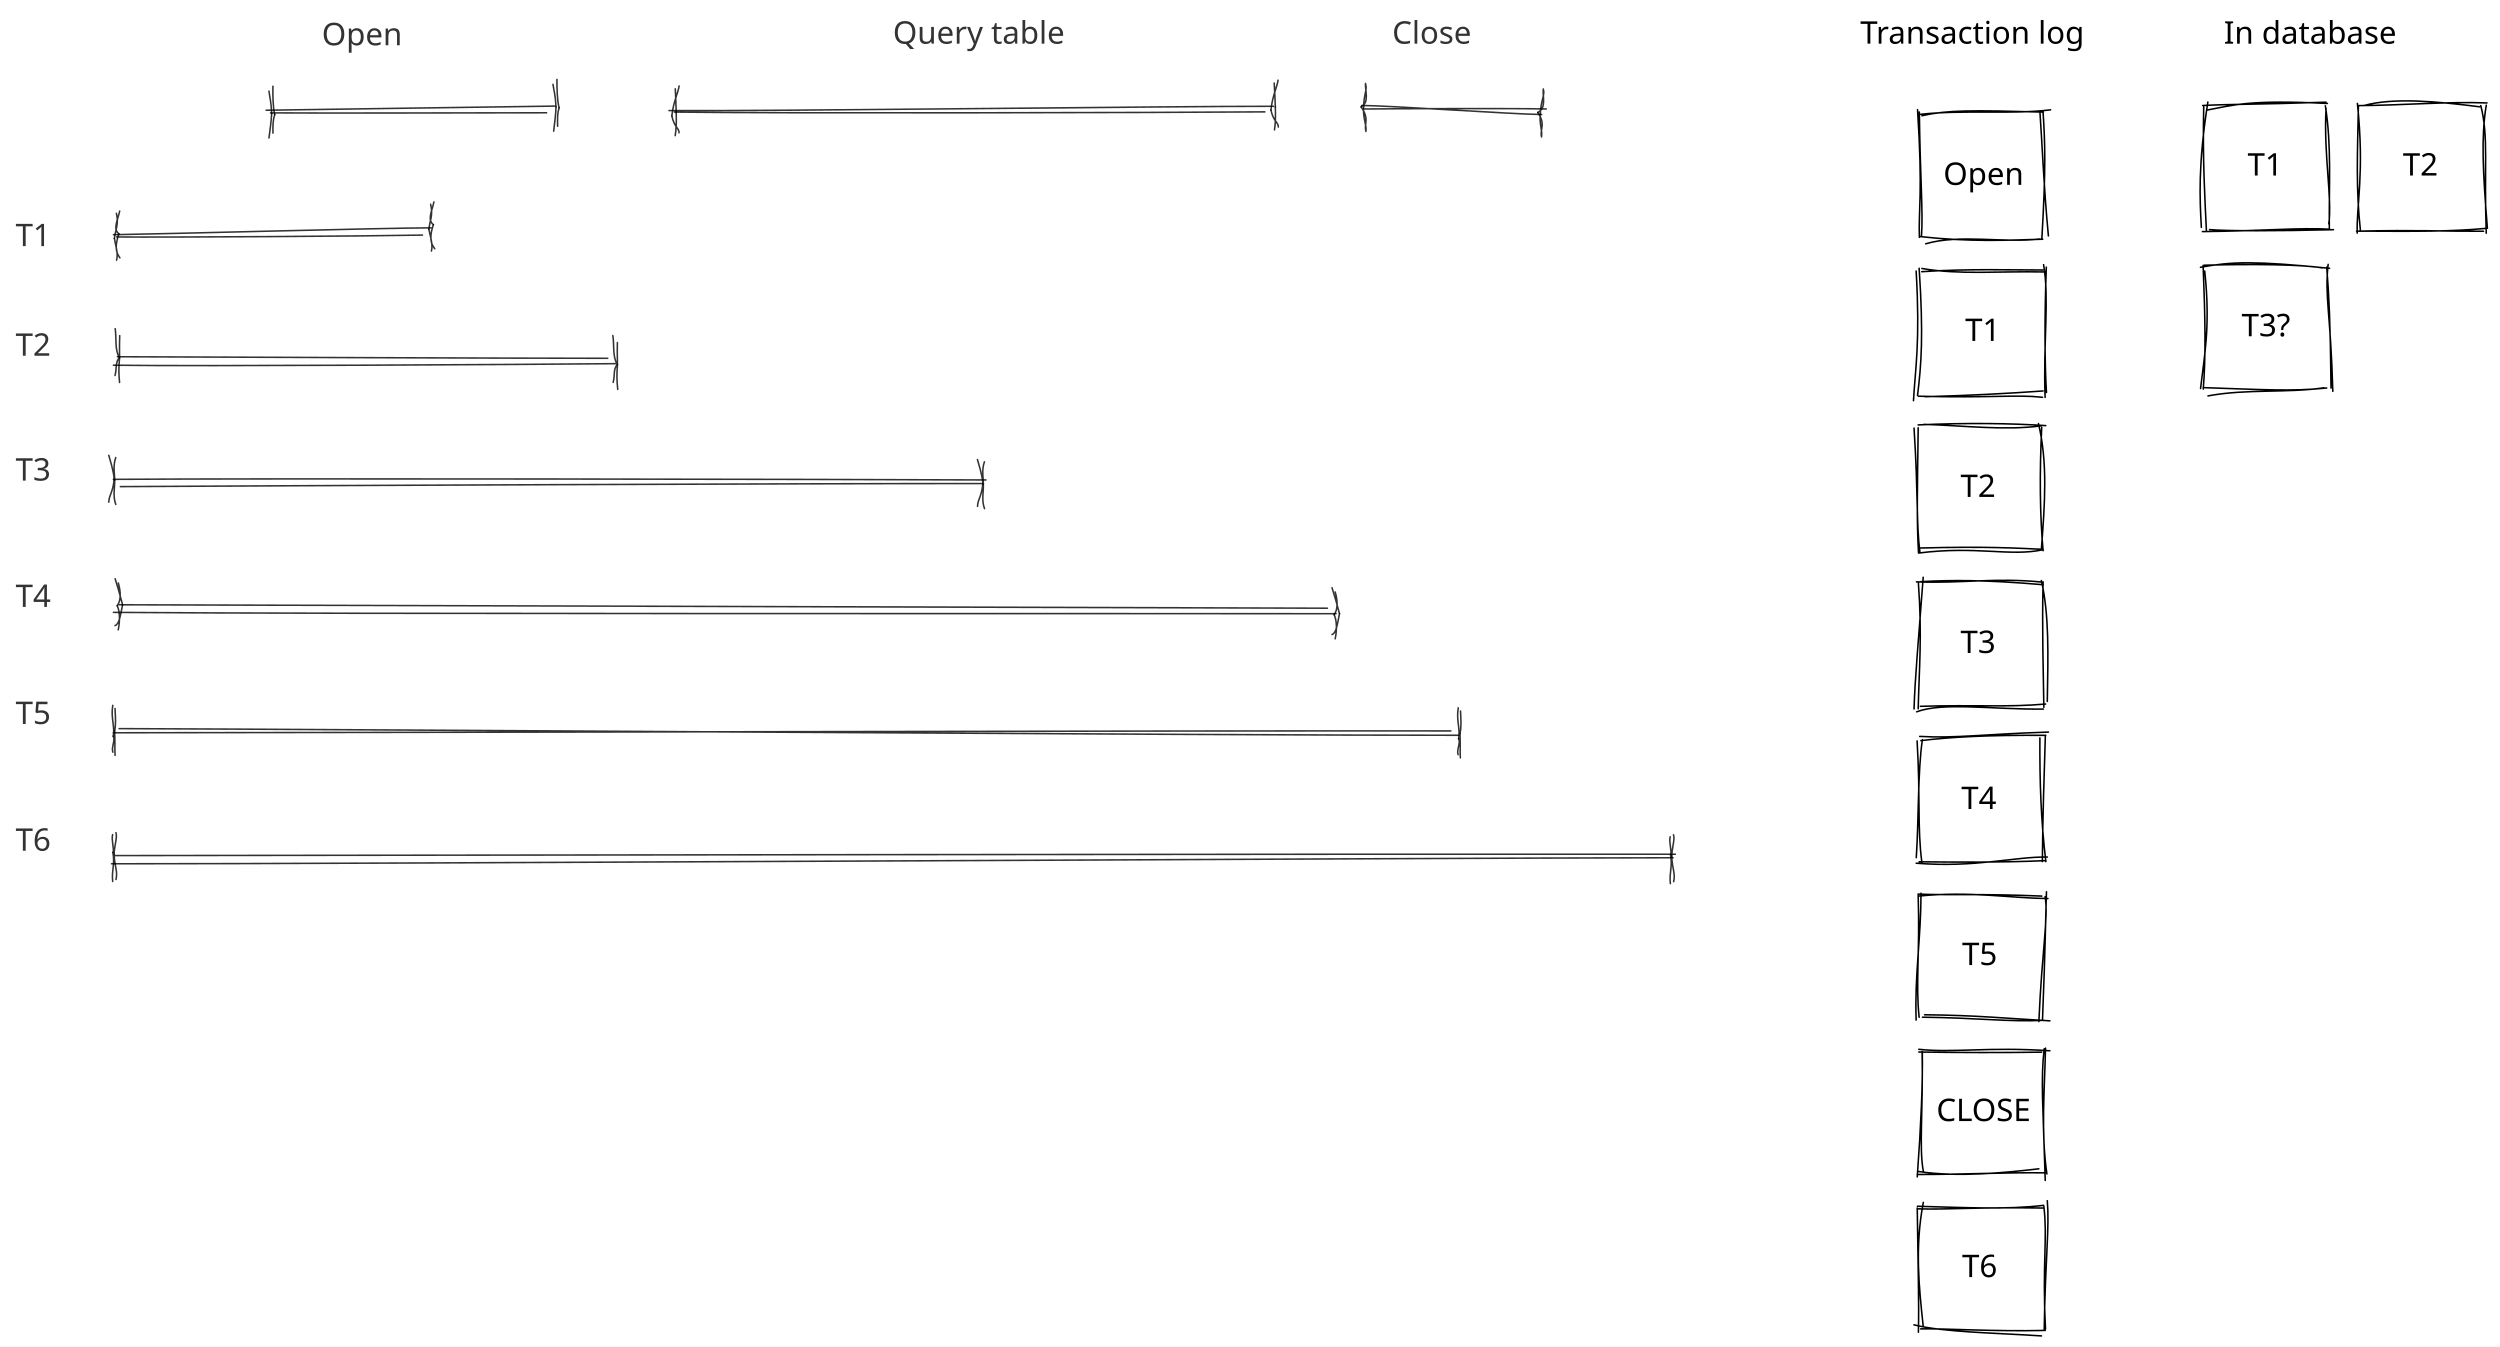
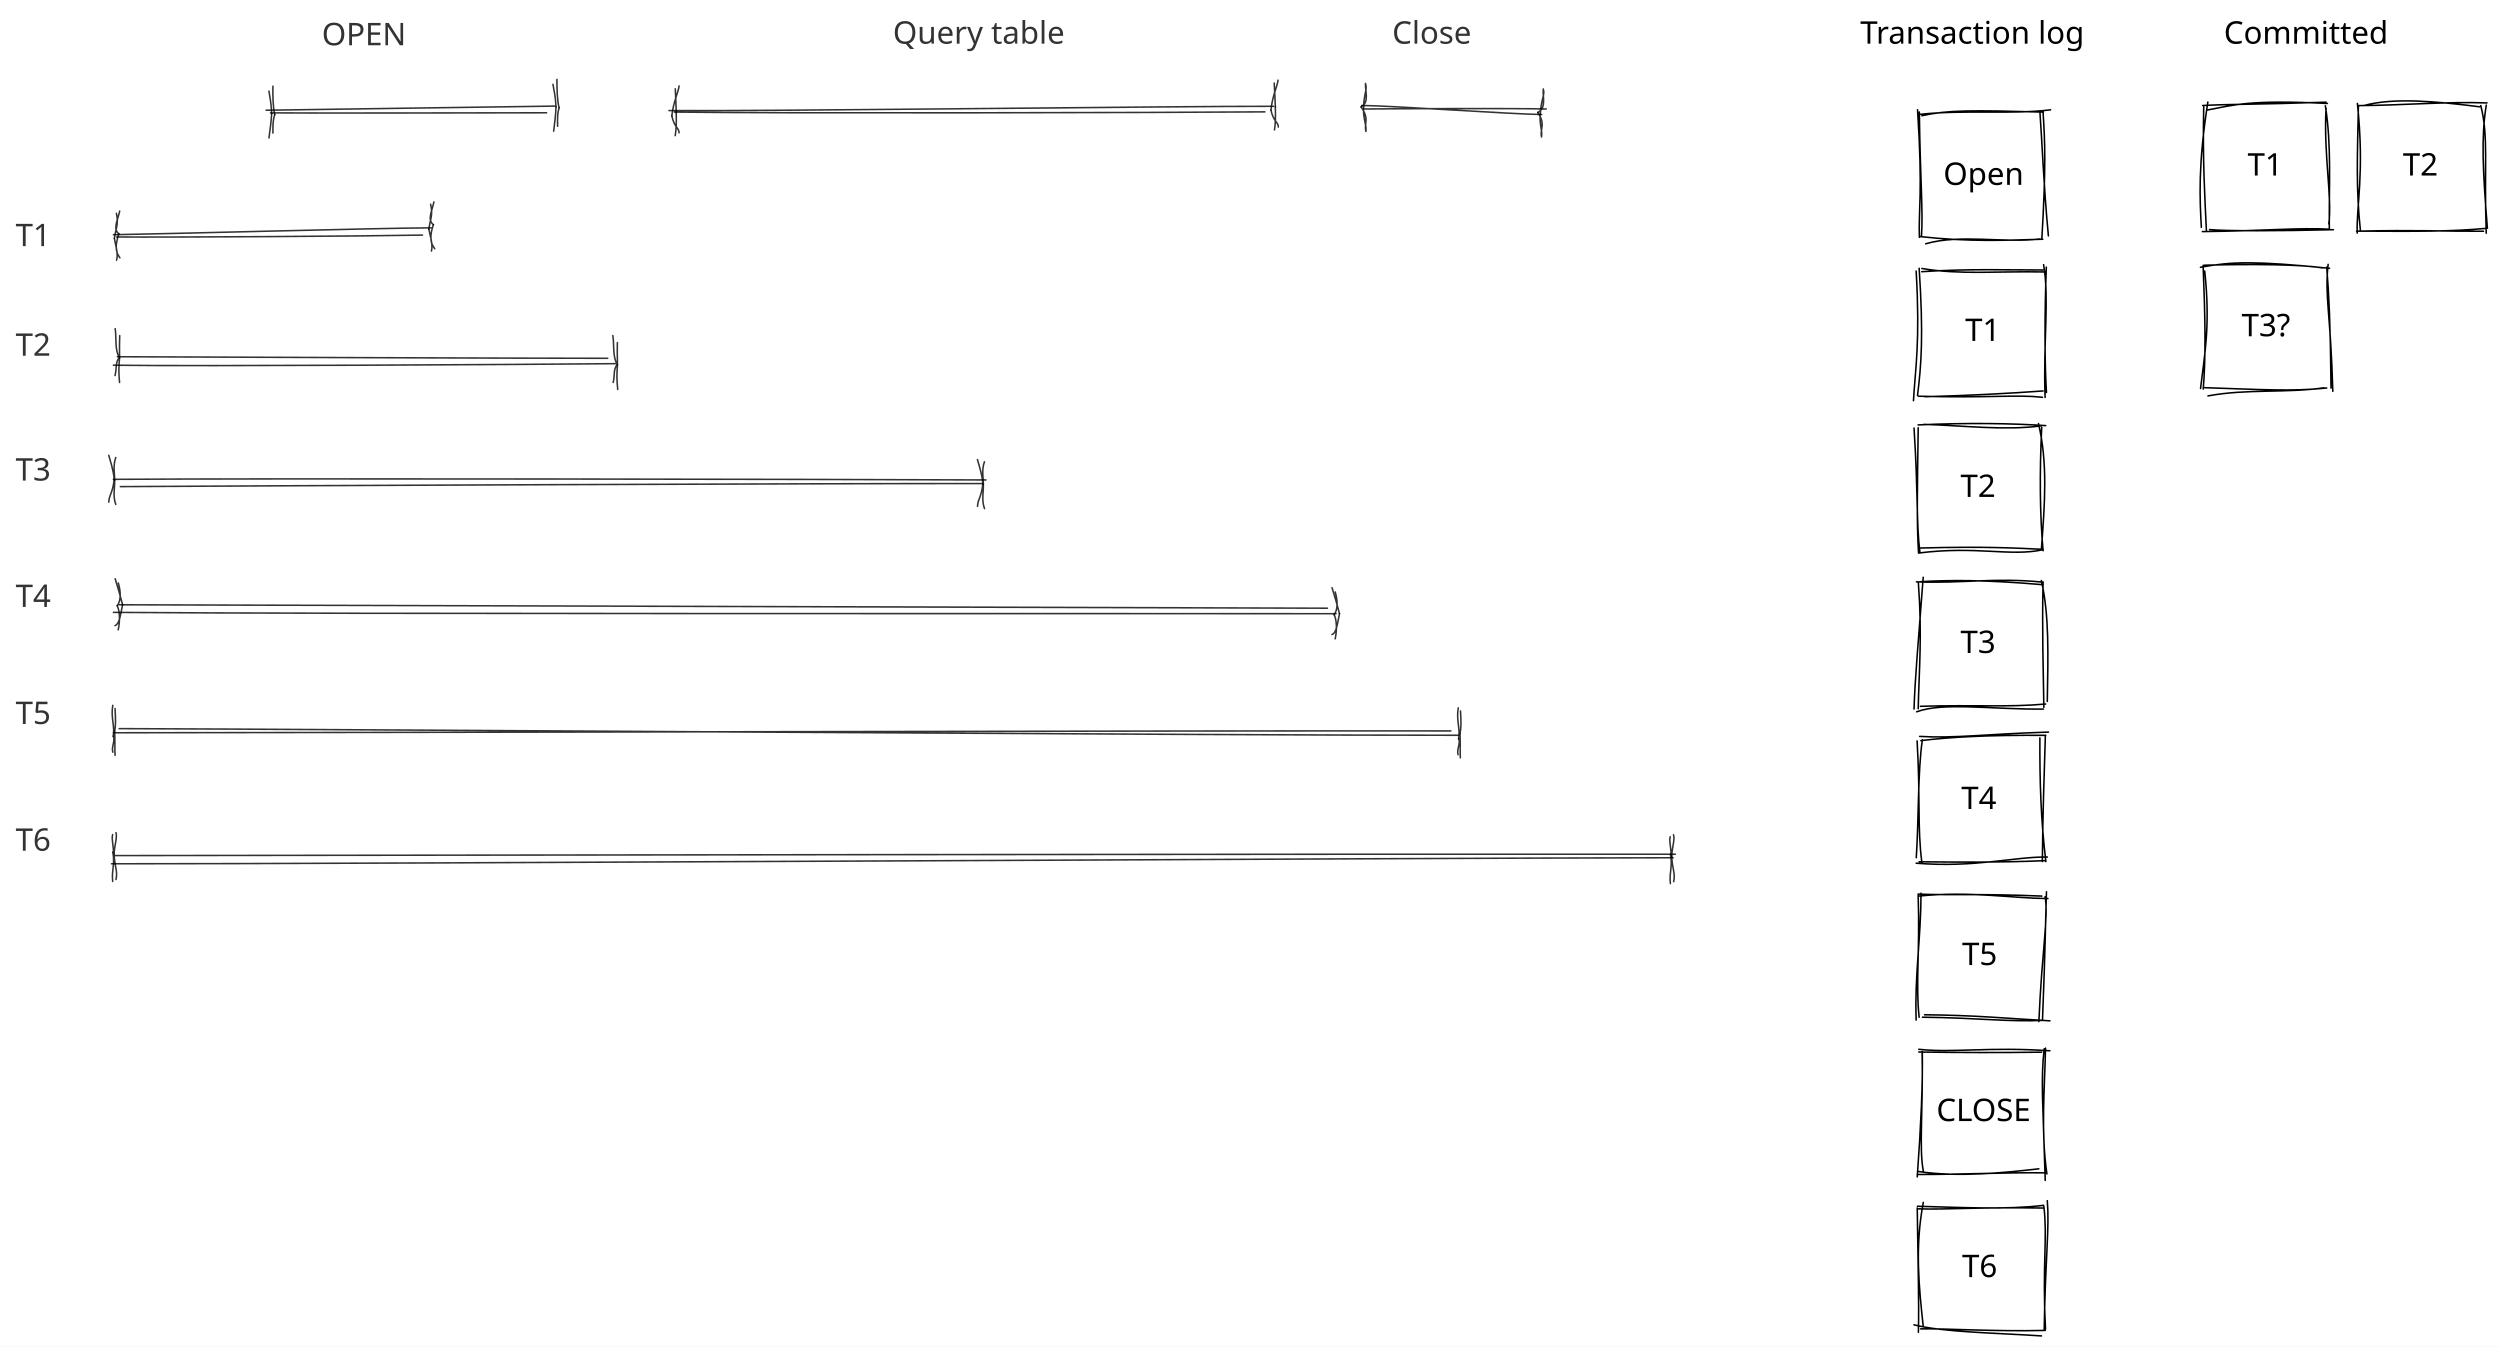
<svg xmlns="http://www.w3.org/2000/svg" version="1.1" viewBox="0 0 1602.25 863" width="1602.25" height="863">
  <defs>
    <style>
      @font-face {
        font-family: "Virgil";
        src: url("https://excalidraw.com/Virgil.woff2");
      }
      @font-face {
        font-family: "Cascadia";
        src: url("https://excalidraw.com/Cascadia.woff2");
      }
    </style>
  </defs>
  <rect x="0" y="0" width="1602.25" height="863" fill="#ffffff" />
  <g stroke-linecap="round" transform="translate(1230.25 73) rotate(0 40 40)">
    <path d="M0.73 0.25 C28 -2.75, 59.52 0.47, 83.95 -2.61 M1.51 1.17 C17.69 -2.53, 34.12 -2.43, 79.35 -1.16 M77.19 -0.43 C78.52 17.74, 79.48 45.39, 82.56 78.16 M79.13 -1.35 C80.42 18.26, 81.07 33.28, 78.39 79.88 M77.15 80.14 C54.17 83, 25.84 76.83, 3.96 83.24 M78.92 80.32 C56.05 80.94, 32.9 82.21, 0.32 78.63 M-0.11 79.09 C-0.78 61.97, 2.17 50.8, -1.3 -2.69 M1.24 78.15 C2.32 62.67, 0.39 41.11, -0.15 -1.19" stroke="#000000" stroke-width="1" fill="none" />
  </g>
  <g transform="translate(1248.75 100.5) rotate(0 22.5 12.5)">
    <text x="22.5" y="18" font-family="Virgil, Segoe UI Emoji" font-size="20px" fill="#000000" text-anchor="middle" style="white-space: pre;" direction="ltr">Open</text>
  </g>
  <g stroke-linecap="round" transform="translate(1230.25 173) rotate(0 40 40)">
    <path d="M1.5 -0.93 C25.59 3.27, 50.95 0.7, 79.55 1.29 M1.4 1.13 C31.28 -0.87, 59 0.08, 79.03 0.04 M79.49 -3.35 C83.29 18.11, 79.17 47.32, 80.45 81.69 M81.24 -1.77 C80.08 28.92, 80.15 59.55, 81.33 78.56 M79.15 77.57 C57.11 79.16, 31.62 80.49, 3.52 81.26 M78.75 81.62 C62.02 79.74, 45.75 82.18, -0.63 80.94 M-3.91 83.78 C-2.78 63.68, 0.47 46.23, -2.19 0.74 M-1.32 80.47 C1.14 60.92, 2.58 41.7, -0.27 -1.05" stroke="#000000" stroke-width="1" fill="none" />
  </g>
  <g transform="translate(1259.75 200.5) rotate(0 11 12.5)">
    <text x="11" y="18" font-family="Virgil, Segoe UI Emoji" font-size="20px" fill="#000000" text-anchor="middle" style="white-space: pre;" direction="ltr">T1</text>
  </g>
  <g stroke-linecap="round" transform="translate(1230.25 273) rotate(0 40 40)">
    <path d="M2.79 -1.03 C27.21 -0.29, 55.29 3.08, 78.02 -0.09 M-0.91 -0.67 C29.66 -2.13, 59.28 -1.68, 80.86 -0.23 M76.2 -1.52 C82.16 23.43, 80.35 49.3, 78.06 79.08 M78.28 0.93 C76.84 30.29, 77.14 57.88, 79.17 79.94 M79.21 79.3 C58.23 83.9, 36.65 76.71, -0.64 81.45 M79.16 79.07 C62.62 78.32, 42.98 77.09, 0.77 78.21 M0.23 81.09 C-2.17 61.62, -0.77 44.83, -3.54 1.37 M-0.68 81.16 C-1.88 61, -1.43 40.87, -0.87 1.2" stroke="#000000" stroke-width="1" fill="none" />
  </g>
  <g transform="translate(1252.75 300.5) rotate(0 15 12.5)">
    <text x="15" y="18" font-family="Virgil, Segoe UI Emoji" font-size="20px" fill="#000000" text-anchor="middle" style="white-space: pre;" direction="ltr">T2</text>
  </g>
  <g stroke-linecap="round" transform="translate(1230.25 573) rotate(0 40 40)">
    <path d="M-0.45 1.29 C32.5 -2.07, 59.07 2.72, 82.25 2.89 M-0.97 0.04 C19.85 0.82, 40.52 -0.29, 78.33 1.3 M80.45 1.69 C82.72 14.46, 78.48 35.27, 76.46 81.72 M81.33 -1.44 C80.7 16.29, 80.68 33.81, 78.79 80.47 M83.52 81.26 C53.92 79.58, 36.62 77.71, 3.24 77.37 M79.37 80.94 C57.5 82.05, 36.95 79.32, 1.89 78.92 M-2.19 80.74 C-3.24 52, 0.93 28.44, 0.93 -0.54 M-0.27 78.95 C-2.6 57.86, 0.27 36.28, -0.89 0.9" stroke="#000000" stroke-width="1" fill="none" />
  </g>
  <g transform="translate(1254.75 600.5) rotate(0 14 12.5)">
    <text x="14" y="18" font-family="Virgil, Segoe UI Emoji" font-size="20px" fill="#000000" text-anchor="middle" style="white-space: pre;" direction="ltr">T5</text>
  </g>
  <g stroke-linecap="round" transform="translate(1230.25 373) rotate(0 40 40)">
    <path d="M-1.98 -0.09 C25.91 1.09, 49.1 -2.98, 78.65 0.09 M0.86 -0.23 C19.85 -1.26, 41.51 -1.48, 79.24 1.75 M78.06 -0.92 C83.15 21.35, 82.39 46.34, 81.86 76.52 M79.17 -0.06 C78.42 28.1, 79.32 58.23, 79.65 80.27 M79.36 81.45 C46.45 81.77, 15.29 76.85, -1.86 83.19 M80.77 78.21 C56.57 80.4, 35.97 78.63, 0.55 79.67 M-3.54 81.37 C-2.93 61.32, -0.84 39.41, 2.33 -3.01 M-0.87 81.2 C-0.34 56.19, 1.75 34.68, -0.75 0.82" stroke="#000000" stroke-width="1" fill="none" />
  </g>
  <g transform="translate(1252.75 400.5) rotate(0 15 12.5)">
    <text x="15" y="18" font-family="Virgil, Segoe UI Emoji" font-size="20px" fill="#000000" text-anchor="middle" style="white-space: pre;" direction="ltr">T3</text>
  </g>
  <g stroke-linecap="round" transform="translate(1230.25 773) rotate(0 40 40)">
    <path d="M-1.35 0.09 C26.56 0.81, 55.97 2.44, 79.54 -0.51 M-0.76 1.75 C17.53 2.36, 36.27 0.55, 79.54 1.24 M81.86 -3.48 C83.34 14.02, 80.61 32.17, 79.88 79.15 M79.65 0.27 C82.14 19.78, 78.54 37.97, 80.73 78.75 M78.14 83.19 C48.26 81.21, 15.32 80.87, -3.57 76.09 M80.55 79.67 C47.34 80.46, 15.47 78.32, 0.69 78.68 M2.33 76.99 C-0.32 52.03, -3.12 26.53, 2.4 -2.38 M-0.75 80.82 C-0.27 61.05, -1.03 38.36, -1.49 1.24" stroke="#000000" stroke-width="1" fill="none" />
  </g>
  <g transform="translate(1254.25 800.5) rotate(0 14.5 12.5)">
    <text x="14.5" y="18" font-family="Virgil, Segoe UI Emoji" font-size="20px" fill="#000000" text-anchor="middle" style="white-space: pre;" direction="ltr">T6</text>
  </g>
  <g stroke-linecap="round" transform="translate(1230.25 473) rotate(0 40 40)">
    <path d="M0.09 -1.04 C23.02 0.32, 42.11 -2.57, 82.61 -3.8 M0.84 1.66 C20 -0.64, 43.18 -1.95, 80.86 -1.72 M77.11 -0.08 C76.96 27.6, 77.76 53, 80.95 79.21 M80.63 -1.83 C79.9 23.32, 78.96 46.8, 78.69 79.16 M81.88 76.28 C61.26 75.92, 35.54 83.28, -2.16 80.23 M80.37 78.6 C52.05 79.81, 26.32 79.59, -0.27 79.32 M-2.11 76.66 C-0.54 53.75, -1.17 20.91, 1.81 1.04 M1.47 79.69 C-1.45 57.5, 0.59 38.64, -1.58 1.88" stroke="#000000" stroke-width="1" fill="none" />
  </g>
  <g transform="translate(1253.75 500.5) rotate(0 14.5 12.5)">
    <text x="14.5" y="18" font-family="Virgil, Segoe UI Emoji" font-size="20px" fill="#000000" text-anchor="middle" style="white-space: pre;" direction="ltr">T4</text>
  </g>
  <g stroke-linecap="round" transform="translate(1230.25 673) rotate(0 40 40)">
    <path d="M-0.46 -0.51 C20.83 1.92, 44.54 -2.2, 83.5 0.45 M-0.46 1.24 C25.6 1.63, 53.03 1.7, 78.26 1.33 M79.88 -0.85 C77.54 19.17, 79.17 35.74, 80.54 83.52 M80.73 -1.25 C80.15 25.21, 77.69 52.12, 81.6 79.37 M76.43 76.09 C56.02 78.45, 24.71 81.71, -0.66 77.81 M80.69 78.68 C54.99 78.32, 28.36 79.75, -1.51 79.73 M2.4 77.62 C-0.45 62.03, 2.38 38.94, 1.64 0.91 M-1.49 81.24 C0.9 48.53, 2.13 20.66, 1.75 0.99" stroke="#000000" stroke-width="1" fill="none" />
  </g>
  <g transform="translate(1238.75 700.5) rotate(0 32.5 12.5)">
    <text x="32.5" y="18" font-family="Virgil, Segoe UI Emoji" font-size="20px" fill="#000000" text-anchor="middle" style="white-space: pre;" direction="ltr">CLOSE</text>
  </g>
  <g transform="translate(1192.25 10) rotate(0 76 12.5)">
    <text x="0" y="18" font-family="Virgil, Segoe UI Emoji" font-size="20px" fill="#000000" text-anchor="start" style="white-space: pre;" direction="ltr">Transaction log</text>
  </g>
  <g stroke-linecap="round" transform="translate(1412.25 67) rotate(0 40 40)">
    <path d="M2.06 3.59 C19.23 0.39, 28.77 -3.22, 79.36 -0.69 M-0.56 0.62 C17.33 -0.32, 33.64 0.03, 78.49 -1.51 M78.52 2.54 C76.86 31.23, 82.57 60.58, 80.27 76.47 M78.07 0.81 C82.18 26.77, 80.31 52.05, 80.62 79.86 M83.25 80.21 C47.78 81.08, 14.08 81.13, 3.9 80.14 M80.8 79.9 C61.32 78.79, 40.42 80.96, -0.72 81.43 M-1.4 78.68 C-2.4 60.95, -3.6 38.94, 2.76 -1.59 M1.85 81.18 C0.86 59.99, -0.65 35.82, 0.11 1.44" stroke="#000000" stroke-width="1" fill="none" />
  </g>
  <g transform="translate(1440.75 94.5) rotate(0 11 12.5)">
    <text x="11" y="18" font-family="Virgil, Segoe UI Emoji" font-size="20px" fill="#000000" text-anchor="middle" style="white-space: pre;" direction="ltr">T1</text>
  </g>
  <g stroke-linecap="round" transform="translate(1512.25 67) rotate(0 40 40)">
    <path d="M3.12 0.56 C21.44 -4.48, 49.1 -2.13, 76.88 1.44 M-0.43 0.68 C27.12 0.53, 56.48 -2.01, 81.63 -1.03 M77.68 0.69 C82.8 20.8, 79.68 39.04, 81.18 82.45 M81.2 0.42 C77.78 21.09, 79.08 43.35, 81.91 79.25 M79.4 81.21 C53.97 81.34, 37.17 80.23, -1.91 81.17 M81.5 79.32 C59.42 81.41, 36.57 81.35, -0.64 81.12 M-1.5 82.39 C-2.14 64.75, 3.32 44.27, -1.39 -0.69 M0.59 81.22 C-2.4 53.75, -1.37 32.39, -0.75 0.69" stroke="#000000" stroke-width="1" fill="none" />
  </g>
  <g transform="translate(1536.25 94.5) rotate(0 15 12.5)">
    <text x="15" y="18" font-family="Virgil, Segoe UI Emoji" font-size="20px" fill="#000000" text-anchor="middle" style="white-space: pre;" direction="ltr">T2</text>
  </g>
  <g transform="translate(1425.25 10) rotate(0 61.5 12.5)">
-     <text x="0" y="18" font-family="Virgil, Segoe UI Emoji" font-size="20px" fill="#000000" text-anchor="start" style="white-space: pre;" direction="ltr">In database</text>
+     <text x="0" y="18" font-family="Virgil, Segoe UI Emoji" font-size="20px" fill="#000000" text-anchor="start" style="white-space: pre;" direction="ltr">Committed</text>
  </g>
  <g stroke-linecap="round" transform="translate(1412.25 170) rotate(0 40 40)">
    <path d="M0.37 -0.02 C30.39 -0.87, 64.27 -0.51, 76.19 1.72 M-1.97 1.29 C18.3 -2.4, 32.74 -2.84, 80.76 1.96 M79.85 -0.55 C77.52 20.2, 81.5 30.68, 82.85 80.78 M78.94 1.2 C80.4 19.13, 81.25 35.5, 81.71 78.7 M77.17 78.53 C53.76 82.05, 27.61 79.08, 2.85 83.74 M78.92 78.67 C56.72 81.02, 36.04 79.59, 0.71 78.46 M-1.92 78.97 C0.37 58.82, 4.61 39.32, 0.75 3.73 M-0.19 79.32 C1.48 59.65, 1.13 33.99, -0.27 0.11" stroke="#000000" stroke-width="1" fill="none" />
  </g>
  <g transform="translate(1432.75 197.5) rotate(0 19.5 12.5)">
    <text x="19.5" y="18" font-family="Virgil, Segoe UI Emoji" font-size="20px" fill="#000000" text-anchor="middle" style="white-space: pre;" direction="ltr">T3?</text>
  </g>
  <g stroke-linecap="round">
    <g stroke-opacity="0.8" fill-opacity="0.8" transform="translate(172.25 70.93694) rotate(0 90.86287 -0.7122227)">
      <path d="M1.15 1.41 C30.52 1.68, 148.54 1.34, 178.05 1.34 M-1.67 -0.29 C28.43 -0.83, 152.44 -2.43, 183.4 -2.94" stroke="#000000" stroke-width="1" fill="none" />
    </g>
    <g stroke-opacity="0.8" fill-opacity="0.8" transform="translate(172.25 70.93694) rotate(0 90.86287 -0.7122227)">
      <path d="M2.66 -15.67 C2.56 -10.04, 2.65 -2.31, 3.83 2.5 M0.13 -12.52 C0.62 -8.44, 1.53 -6.05, 1.86 1.89" stroke="#000000" stroke-width="1" fill="none" />
    </g>
    <g stroke-opacity="0.8" fill-opacity="0.8" transform="translate(172.25 70.93694) rotate(0 90.86287 -0.7122227)">
      <path d="M2.67 14.33 C2.62 9.02, 2.7 5.81, 3.83 2.5 M0.13 17.48 C0.68 13.15, 1.59 7.12, 1.86 1.89" stroke="#000000" stroke-width="1" fill="none" />
    </g>
    <g stroke-opacity="0.8" fill-opacity="0.8" transform="translate(172.25 70.93694) rotate(0 90.86287 -0.7122227)">
      <path d="M185.13 9.97 C185 4.67, 185.01 1.46, 186.08 -1.86 M182.6 13.12 C183.08 8.79, 183.93 2.76, 184.11 -2.46" stroke="#000000" stroke-width="1" fill="none" />
    </g>
    <g stroke-opacity="0.8" fill-opacity="0.8" transform="translate(172.25 70.93694) rotate(0 90.86287 -0.7122227)">
      <path d="M184.69 -20.03 C184.67 -14.4, 184.83 -6.67, 186.08 -1.86 M182.16 -16.88 C182.71 -12.79, 183.68 -10.41, 184.11 -2.46" stroke="#000000" stroke-width="1" fill="none" />
    </g>
  </g>
  <g stroke-linecap="round">
    <g stroke-opacity="0.8" fill-opacity="0.8" transform="translate(432.25 69.03271) rotate(0 190.2275 1.192008)">
      <path d="M-0.02 2.79 C63.37 3.7, 315.26 3.19, 378.4 2.66 M-3.48 1.84 C61.02 2.29, 320.62 -1.01, 383.94 -0.91" stroke="#000000" stroke-width="1" fill="none" />
    </g>
    <g stroke-opacity="0.8" fill-opacity="0.8" transform="translate(432.25 69.03271) rotate(0 190.2275 1.192008)">
      <path d="M2.99 -13.92 C2.54 -10.01, -0.76 -3.66, -1.66 5.23 M0.53 -12.09 C0.82 -7.1, 1 -2.02, 1.14 3.17" stroke="#000000" stroke-width="1" fill="none" />
    </g>
    <g stroke-opacity="0.8" fill-opacity="0.8" transform="translate(432.25 69.03271) rotate(0 190.2275 1.192008)">
      <path d="M2.95 16.08 C3.11 13.12, -0.18 12.6, -1.66 5.23 M0.5 17.91 C1.14 13.85, 1.33 9.89, 1.14 3.17" stroke="#000000" stroke-width="1" fill="none" />
    </g>
    <g stroke-opacity="0.8" fill-opacity="0.8" transform="translate(432.25 69.03271) rotate(0 190.2275 1.192008)">
      <path d="M387.03 12.38 C387.16 9.41, 383.84 8.9, 382.3 1.53 M384.57 14.21 C385.18 10.15, 385.33 6.19, 385.11 -0.53" stroke="#000000" stroke-width="1" fill="none" />
    </g>
    <g stroke-opacity="0.8" fill-opacity="0.8" transform="translate(432.25 69.03271) rotate(0 190.2275 1.192008)">
      <path d="M386.84 -17.62 C386.41 -13.71, 383.14 -7.36, 382.3 1.53 M384.38 -15.79 C384.7 -10.8, 384.92 -5.72, 385.11 -0.53" stroke="#000000" stroke-width="1" fill="none" />
    </g>
  </g>
  <g stroke-linecap="round">
    <g stroke-opacity="0.8" fill-opacity="0.8" transform="translate(872.25 69.46867) rotate(0 59.59243 1.021722)">
      <path d="M2.54 0.38 C22.21 0.19, 99.38 -0.11, 118.72 0.38 M0.47 -1.88 C19.59 -1.74, 96.54 3.73, 115.78 3.92" stroke="#000000" stroke-width="1" fill="none" />
    </g>
    <g stroke-opacity="0.8" fill-opacity="0.8" transform="translate(872.25 69.46867) rotate(0 59.59243 1.021722)">
      <path d="M2.9 -15.99 C2.51 -11.31, 5.67 -4, 0.05 -0.93 M3.07 -15.23 C4.04 -12.05, 1.64 -8.38, 1.7 0.13" stroke="#000000" stroke-width="1" fill="none" />
    </g>
    <g stroke-opacity="0.8" fill-opacity="0.8" transform="translate(872.25 69.46867) rotate(0 59.59243 1.021722)">
      <path d="M2.99 14.01 C2.24 8.93, 5.37 6.5, 0.05 -0.93 M3.16 14.77 C3.72 10.52, 1.3 6.76, 1.7 0.13" stroke="#000000" stroke-width="1" fill="none" />
    </g>
    <g stroke-opacity="0.8" fill-opacity="0.8" transform="translate(872.25 69.46867) rotate(0 59.59243 1.021722)">
      <path d="M115.53 17.53 C115 12.45, 118.36 10.02, 113.29 2.62 M115.7 18.29 C116.43 14.05, 114.19 10.29, 114.94 3.67" stroke="#000000" stroke-width="1" fill="none" />
    </g>
    <g stroke-opacity="0.8" fill-opacity="0.8" transform="translate(872.25 69.46867) rotate(0 59.59243 1.021722)">
      <path d="M116.85 -12.44 C116.22 -7.75, 119.16 -0.44, 113.29 2.62 M117.02 -11.68 C117.82 -8.49, 115.24 -4.83, 114.94 3.67" stroke="#000000" stroke-width="1" fill="none" />
    </g>
  </g>
  <g stroke-linecap="round">
    <g stroke-opacity="0.8" fill-opacity="0.8" transform="translate(72.25 150) rotate(0 102.2722 -1.023119)">
      <path d="M2.52 1.87 C35.72 2.17, 165.52 1.35, 198.51 0.67 M0.45 0.42 C34.64 -0.08, 171.03 -3.85, 204.1 -3.98" stroke="#000000" stroke-width="1" fill="none" />
    </g>
    <g stroke-opacity="0.8" fill-opacity="0.8" transform="translate(72.25 150) rotate(0 102.2722 -1.023119)">
      <path d="M4.47 -14.73 C3.08 -8.53, 0.01 -3.23, 3.95 -0.14 M2.34 -13.26 C4.07 -6.44, 1.63 -2.4, 1.05 2.79" stroke="#000000" stroke-width="1" fill="none" />
    </g>
    <g stroke-opacity="0.8" fill-opacity="0.8" transform="translate(72.25 150) rotate(0 102.2722 -1.023119)">
      <path d="M4.59 15.27 C3.4 13.22, 0.3 10.26, 3.95 -0.14 M2.46 16.74 C3.81 12.46, 1.32 5.42, 1.05 2.79" stroke="#000000" stroke-width="1" fill="none" />
    </g>
    <g stroke-opacity="0.8" fill-opacity="0.8" transform="translate(72.25 150) rotate(0 102.2722 -1.023119)">
      <path d="M206.37 9.42 C205.12 7.37, 201.96 4.41, 205.53 -5.99 M204.24 10.89 C205.51 6.61, 202.95 -0.43, 202.62 -3.06" stroke="#000000" stroke-width="1" fill="none" />
    </g>
    <g stroke-opacity="0.8" fill-opacity="0.8" transform="translate(72.25 150) rotate(0 102.2722 -1.023119)">
      <path d="M205.84 -20.57 C204.51 -14.38, 201.49 -9.08, 205.53 -5.99 M203.72 -19.1 C205.52 -12.29, 203.15 -8.24, 202.62 -3.06" stroke="#000000" stroke-width="1" fill="none" />
    </g>
  </g>
  <g stroke-linecap="round">
    <g stroke-opacity="0.8" fill-opacity="0.8" transform="translate(73.5868 230) rotate(0 159.9387 1.470816)">
      <path d="M1.66 -1.37 C54.03 -1.18, 263.44 -0.33, 315.88 -0.37 M-0.89 4.06 C52.14 4.84, 266.99 3.62, 320.77 3.07" stroke="#000000" stroke-width="1" fill="none" />
    </g>
    <g stroke-opacity="0.8" fill-opacity="0.8" transform="translate(73.5868 230) rotate(0 159.9387 1.470816)">
      <path d="M0.24 -19.35 C1.14 -13.55, -0.15 -5.8, 2.9 -0.89 M3.14 -14.88 C2.96 -12.48, 2.98 -6.52, 3.03 -0.6" stroke="#000000" stroke-width="1" fill="none" />
    </g>
    <g stroke-opacity="0.8" fill-opacity="0.8" transform="translate(73.5868 230) rotate(0 159.9387 1.470816)">
      <path d="M0.14 10.65 C1.39 5.67, 0.14 2.64, 2.9 -0.89 M3.03 15.12 C2.44 8.67, 2.49 5.77, 3.03 -0.6" stroke="#000000" stroke-width="1" fill="none" />
    </g>
    <g stroke-opacity="0.8" fill-opacity="0.8" transform="translate(73.5868 230) rotate(0 159.9387 1.470816)">
      <path d="M319.41 15.08 C320.61 10.11, 319.3 7.08, 322.01 3.54 M322.31 19.55 C321.66 13.1, 321.67 10.2, 322.14 3.83" stroke="#000000" stroke-width="1" fill="none" />
    </g>
    <g stroke-opacity="0.8" fill-opacity="0.8" transform="translate(73.5868 230) rotate(0 159.9387 1.470816)">
      <path d="M319.19 -14.92 C320.14 -9.12, 318.91 -1.37, 322.01 3.54 M322.09 -10.45 C321.95 -8.04, 322.03 -2.09, 322.14 3.83" stroke="#000000" stroke-width="1" fill="none" />
    </g>
  </g>
  <g stroke-linecap="round">
    <g stroke-opacity="0.8" fill-opacity="0.8" transform="translate(74.06495 310) rotate(0 278.2259 -0.6041108)">
      <path d="M-1.37 -2.79 C91.85 -3.46, 464.82 -2.83, 557.82 -2.4 M3.08 1.87 C96.04 1.31, 463.57 -0.23, 555.38 -0.08" stroke="#000000" stroke-width="1" fill="none" />
    </g>
    <g stroke-opacity="0.8" fill-opacity="0.8" transform="translate(74.06495 310) rotate(0 278.2259 -0.6041108)">
      <path d="M-4.35 -18.18 C-3.76 -15.76, -1.4 -9.17, -0.89 -2.93 M0.12 -16.74 C-1.9 -11.09, -0.38 -5.19, -0.6 -2.01" stroke="#000000" stroke-width="1" fill="none" />
    </g>
    <g stroke-opacity="0.8" fill-opacity="0.8" transform="translate(74.06495 310) rotate(0 278.2259 -0.6041108)">
      <path d="M-4.35 11.82 C-4.12 6.87, -1.76 6.08, -0.89 -2.93 M0.12 13.26 C-1.9 7.68, -0.38 2.36, -0.6 -2.01" stroke="#000000" stroke-width="1" fill="none" />
    </g>
    <g stroke-opacity="0.8" fill-opacity="0.8" transform="translate(74.06495 310) rotate(0 278.2259 -0.6041108)">
      <path d="M552.43 14.53 C552.65 9.58, 555.01 8.79, 555.86 -0.22 M556.9 15.97 C554.87 10.39, 556.38 5.07, 556.15 0.7" stroke="#000000" stroke-width="1" fill="none" />
    </g>
    <g stroke-opacity="0.8" fill-opacity="0.8" transform="translate(74.06495 310) rotate(0 278.2259 -0.6041108)">
      <path d="M552.37 -15.47 C552.97 -13.05, 555.34 -6.46, 555.86 -0.22 M556.85 -14.03 C554.83 -8.38, 556.37 -2.48, 556.15 0.7" stroke="#000000" stroke-width="1" fill="none" />
    </g>
  </g>
  <g stroke-linecap="round">
    <g stroke-opacity="0.8" fill-opacity="0.8" transform="translate(75.48233 470) rotate(0 428.3398 -0.8965521)">
      <path d="M-2.79 -0.37 C139.33 -0.4, 711.14 -1.8, 854.37 -1.55 M0.9 -3.03 C143.72 -2.6, 717.17 1.36, 859.47 1.24" stroke="#000000" stroke-width="1" fill="none" />
    </g>
    <g stroke-opacity="0.8" fill-opacity="0.8" transform="translate(75.48233 470) rotate(0 428.3398 -0.8965521)">
      <path d="M-3.2 -17.94 C-4.61 -10.19, -1.7 -4.11, -2.93 1.86 M-1.77 -15.9 C-1.44 -9.88, -1.14 -5.61, -2.01 -1.6" stroke="#000000" stroke-width="1" fill="none" />
    </g>
    <g stroke-opacity="0.8" fill-opacity="0.8" transform="translate(75.48233 470) rotate(0 428.3398 -0.8965521)">
      <path d="M-3.15 12.06 C-4.28 9.04, -1.39 4.34, -2.93 1.86 M-1.72 14.1 C-1.97 11.13, -1.69 6.42, -2.01 -1.6" stroke="#000000" stroke-width="1" fill="none" />
    </g>
    <g stroke-opacity="0.8" fill-opacity="0.8" transform="translate(75.48233 470) rotate(0 428.3398 -0.8965521)">
      <path d="M859.02 13.67 C857.92 10.64, 860.84 5.94, 859.32 3.46 M860.45 15.7 C860.22 12.74, 860.53 8.02, 860.24 0" stroke="#000000" stroke-width="1" fill="none" />
    </g>
    <g stroke-opacity="0.8" fill-opacity="0.8" transform="translate(75.48233 470) rotate(0 428.3398 -0.8965521)">
      <path d="M859.13 -16.33 C857.69 -8.59, 860.58 -2.51, 859.32 3.46 M860.56 -14.3 C860.87 -8.28, 861.14 -4.01, 860.24 0" stroke="#000000" stroke-width="1" fill="none" />
    </g>
  </g>
  <g stroke-linecap="round">
    <g stroke-opacity="0.8" fill-opacity="0.8" transform="translate(76.70465 390) rotate(0 387.7743 0.4615909)">
      <path d="M-0.37 -2.4 C128.86 -1.97, 644.48 -0.67, 774 -0.2 M-4.01 2.47 C126.27 3.62, 649.63 3.1, 779.56 3.32" stroke="#000000" stroke-width="1" fill="none" />
    </g>
    <g stroke-opacity="0.8" fill-opacity="0.8" transform="translate(76.70465 390) rotate(0 387.7743 0.4615909)">
      <path d="M-2.9 -19.06 C-0.84 -12.39, -0.17 -10.01, 1.86 -2.41 M-0.86 -16.32 C0.95 -10.1, 0.71 -4.76, -1.6 -1.8" stroke="#000000" stroke-width="1" fill="none" />
    </g>
    <g stroke-opacity="0.8" fill-opacity="0.8" transform="translate(76.70465 390) rotate(0 387.7743 0.4615909)">
      <path d="M-2.98 10.94 C-0.31 10.07, 0.39 4.92, 1.86 -2.41 M-0.94 13.68 C0.3 8.04, 0.1 1.51, -1.6 -1.8" stroke="#000000" stroke-width="1" fill="none" />
    </g>
    <g stroke-opacity="0.8" fill-opacity="0.8" transform="translate(76.70465 390) rotate(0 387.7743 0.4615909)">
      <path d="M776.98 16.66 C779.64 15.8, 780.33 10.64, 781.78 3.31 M779.02 19.41 C780.25 13.76, 780.03 7.24, 778.32 3.93" stroke="#000000" stroke-width="1" fill="none" />
    </g>
    <g stroke-opacity="0.8" fill-opacity="0.8" transform="translate(76.70465 390) rotate(0 387.7743 0.4615909)">
      <path d="M776.99 -13.34 C779.05 -6.67, 779.74 -4.29, 781.78 3.31 M779.03 -10.59 C780.85 -4.37, 780.62 0.97, 778.32 3.93" stroke="#000000" stroke-width="1" fill="none" />
    </g>
  </g>
  <g stroke-linecap="round">
    <g stroke-opacity="0.8" fill-opacity="0.8" transform="translate(72.25 550) rotate(0 500.3551 0.5192752)">
      <path d="M1.74 -1.66 C168.44 -1.91, 835.17 -2.75, 1001.46 -2.53 M-0.75 3.6 C165.59 3.71, 833.66 -0.11, 1000.02 -0.27" stroke="#000000" stroke-width="1" fill="none" />
    </g>
    <g stroke-opacity="0.8" fill-opacity="0.8" transform="translate(72.25 550) rotate(0 500.3551 0.5192752)">
      <path d="M-0.06 -15.09 C-1.09 -12.04, 1.27 -4.72, 0.1 -3.75 M2.05 -16.34 C3.1 -13.57, 0.97 -7.61, 0.89 -2.65" stroke="#000000" stroke-width="1" fill="none" />
    </g>
    <g stroke-opacity="0.8" fill-opacity="0.8" transform="translate(72.25 550) rotate(0 500.3551 0.5192752)">
      <path d="M-0.02 14.91 C-0.84 7.6, 1.5 4.56, 0.1 -3.75 M2.09 13.66 C3.33 8.13, 1.19 5.8, 0.89 -2.65" stroke="#000000" stroke-width="1" fill="none" />
    </g>
    <g stroke-opacity="0.8" fill-opacity="0.8" transform="translate(72.25 550) rotate(0 500.3551 0.5192752)">
      <path d="M998.29 16.3 C997.46 8.99, 999.79 5.95, 998.38 -2.36 M1000.4 15.05 C1001.63 9.52, 999.48 7.19, 999.16 -1.26" stroke="#000000" stroke-width="1" fill="none" />
    </g>
    <g stroke-opacity="0.8" fill-opacity="0.8" transform="translate(72.25 550) rotate(0 500.3551 0.5192752)">
      <path d="M998.18 -13.7 C997.16 -10.65, 999.53 -3.33, 998.38 -2.36 M1000.29 -14.95 C1001.35 -12.18, 999.23 -6.22, 999.16 -1.26" stroke="#000000" stroke-width="1" fill="none" />
    </g>
  </g>
  <g stroke-opacity="0.8" fill-opacity="0.8" transform="translate(206.25 11) rotate(0 22.5 12.5)">
-     <text x="0" y="18" font-family="Virgil, Segoe UI Emoji" font-size="20px" fill="#000000" text-anchor="start" style="white-space: pre;" direction="ltr">Open</text>
+     <text x="0" y="18" font-family="Virgil, Segoe UI Emoji" font-size="20px" fill="#000000" text-anchor="start" style="white-space: pre;" direction="ltr">OPEN</text>
  </g>
  <g stroke-opacity="0.8" fill-opacity="0.8" transform="translate(892.25 10) rotate(0 25.5 12.5)">
    <text x="0" y="18" font-family="Virgil, Segoe UI Emoji" font-size="20px" fill="#000000" text-anchor="start" style="white-space: pre;" direction="ltr">Close</text>
  </g>
  <g stroke-opacity="0.8" fill-opacity="0.8" transform="translate(572.25 10) rotate(0 57.5 12.5)">
    <text x="0" y="18" font-family="Virgil, Segoe UI Emoji" font-size="20px" fill="#000000" text-anchor="start" style="white-space: pre;" direction="ltr">Query table</text>
  </g>
  <g stroke-opacity="0.8" fill-opacity="0.8" transform="translate(10 139.75) rotate(0 11 12.5)">
    <text x="0" y="18" font-family="Virgil, Segoe UI Emoji" font-size="20px" fill="#000000" text-anchor="start" style="white-space: pre;" direction="ltr">T1</text>
  </g>
  <g stroke-opacity="0.8" fill-opacity="0.8" transform="translate(10 210) rotate(0 15 12.5)">
    <text x="0" y="18" font-family="Virgil, Segoe UI Emoji" font-size="20px" fill="#000000" text-anchor="start" style="white-space: pre;" direction="ltr">T2</text>
  </g>
  <g stroke-opacity="0.8" fill-opacity="0.8" transform="translate(10 290) rotate(0 15 12.5)">
    <text x="0" y="18" font-family="Virgil, Segoe UI Emoji" font-size="20px" fill="#000000" text-anchor="start" style="white-space: pre;" direction="ltr">T3</text>
  </g>
  <g stroke-opacity="0.8" fill-opacity="0.8" transform="translate(10 371) rotate(0 14.5 12.5)">
    <text x="0" y="18" font-family="Virgil, Segoe UI Emoji" font-size="20px" fill="#000000" text-anchor="start" style="white-space: pre;" direction="ltr">T4</text>
  </g>
  <g stroke-opacity="0.8" fill-opacity="0.8" transform="translate(10 446) rotate(0 14 12.5)">
    <text x="0" y="18" font-family="Virgil, Segoe UI Emoji" font-size="20px" fill="#000000" text-anchor="start" style="white-space: pre;" direction="ltr">T5</text>
  </g>
  <g stroke-opacity="0.8" fill-opacity="0.8" transform="translate(10 527.25) rotate(0 14.5 12.5)">
    <text x="0" y="18" font-family="Virgil, Segoe UI Emoji" font-size="20px" fill="#000000" text-anchor="start" style="white-space: pre;" direction="ltr">T6</text>
  </g>
</svg>
